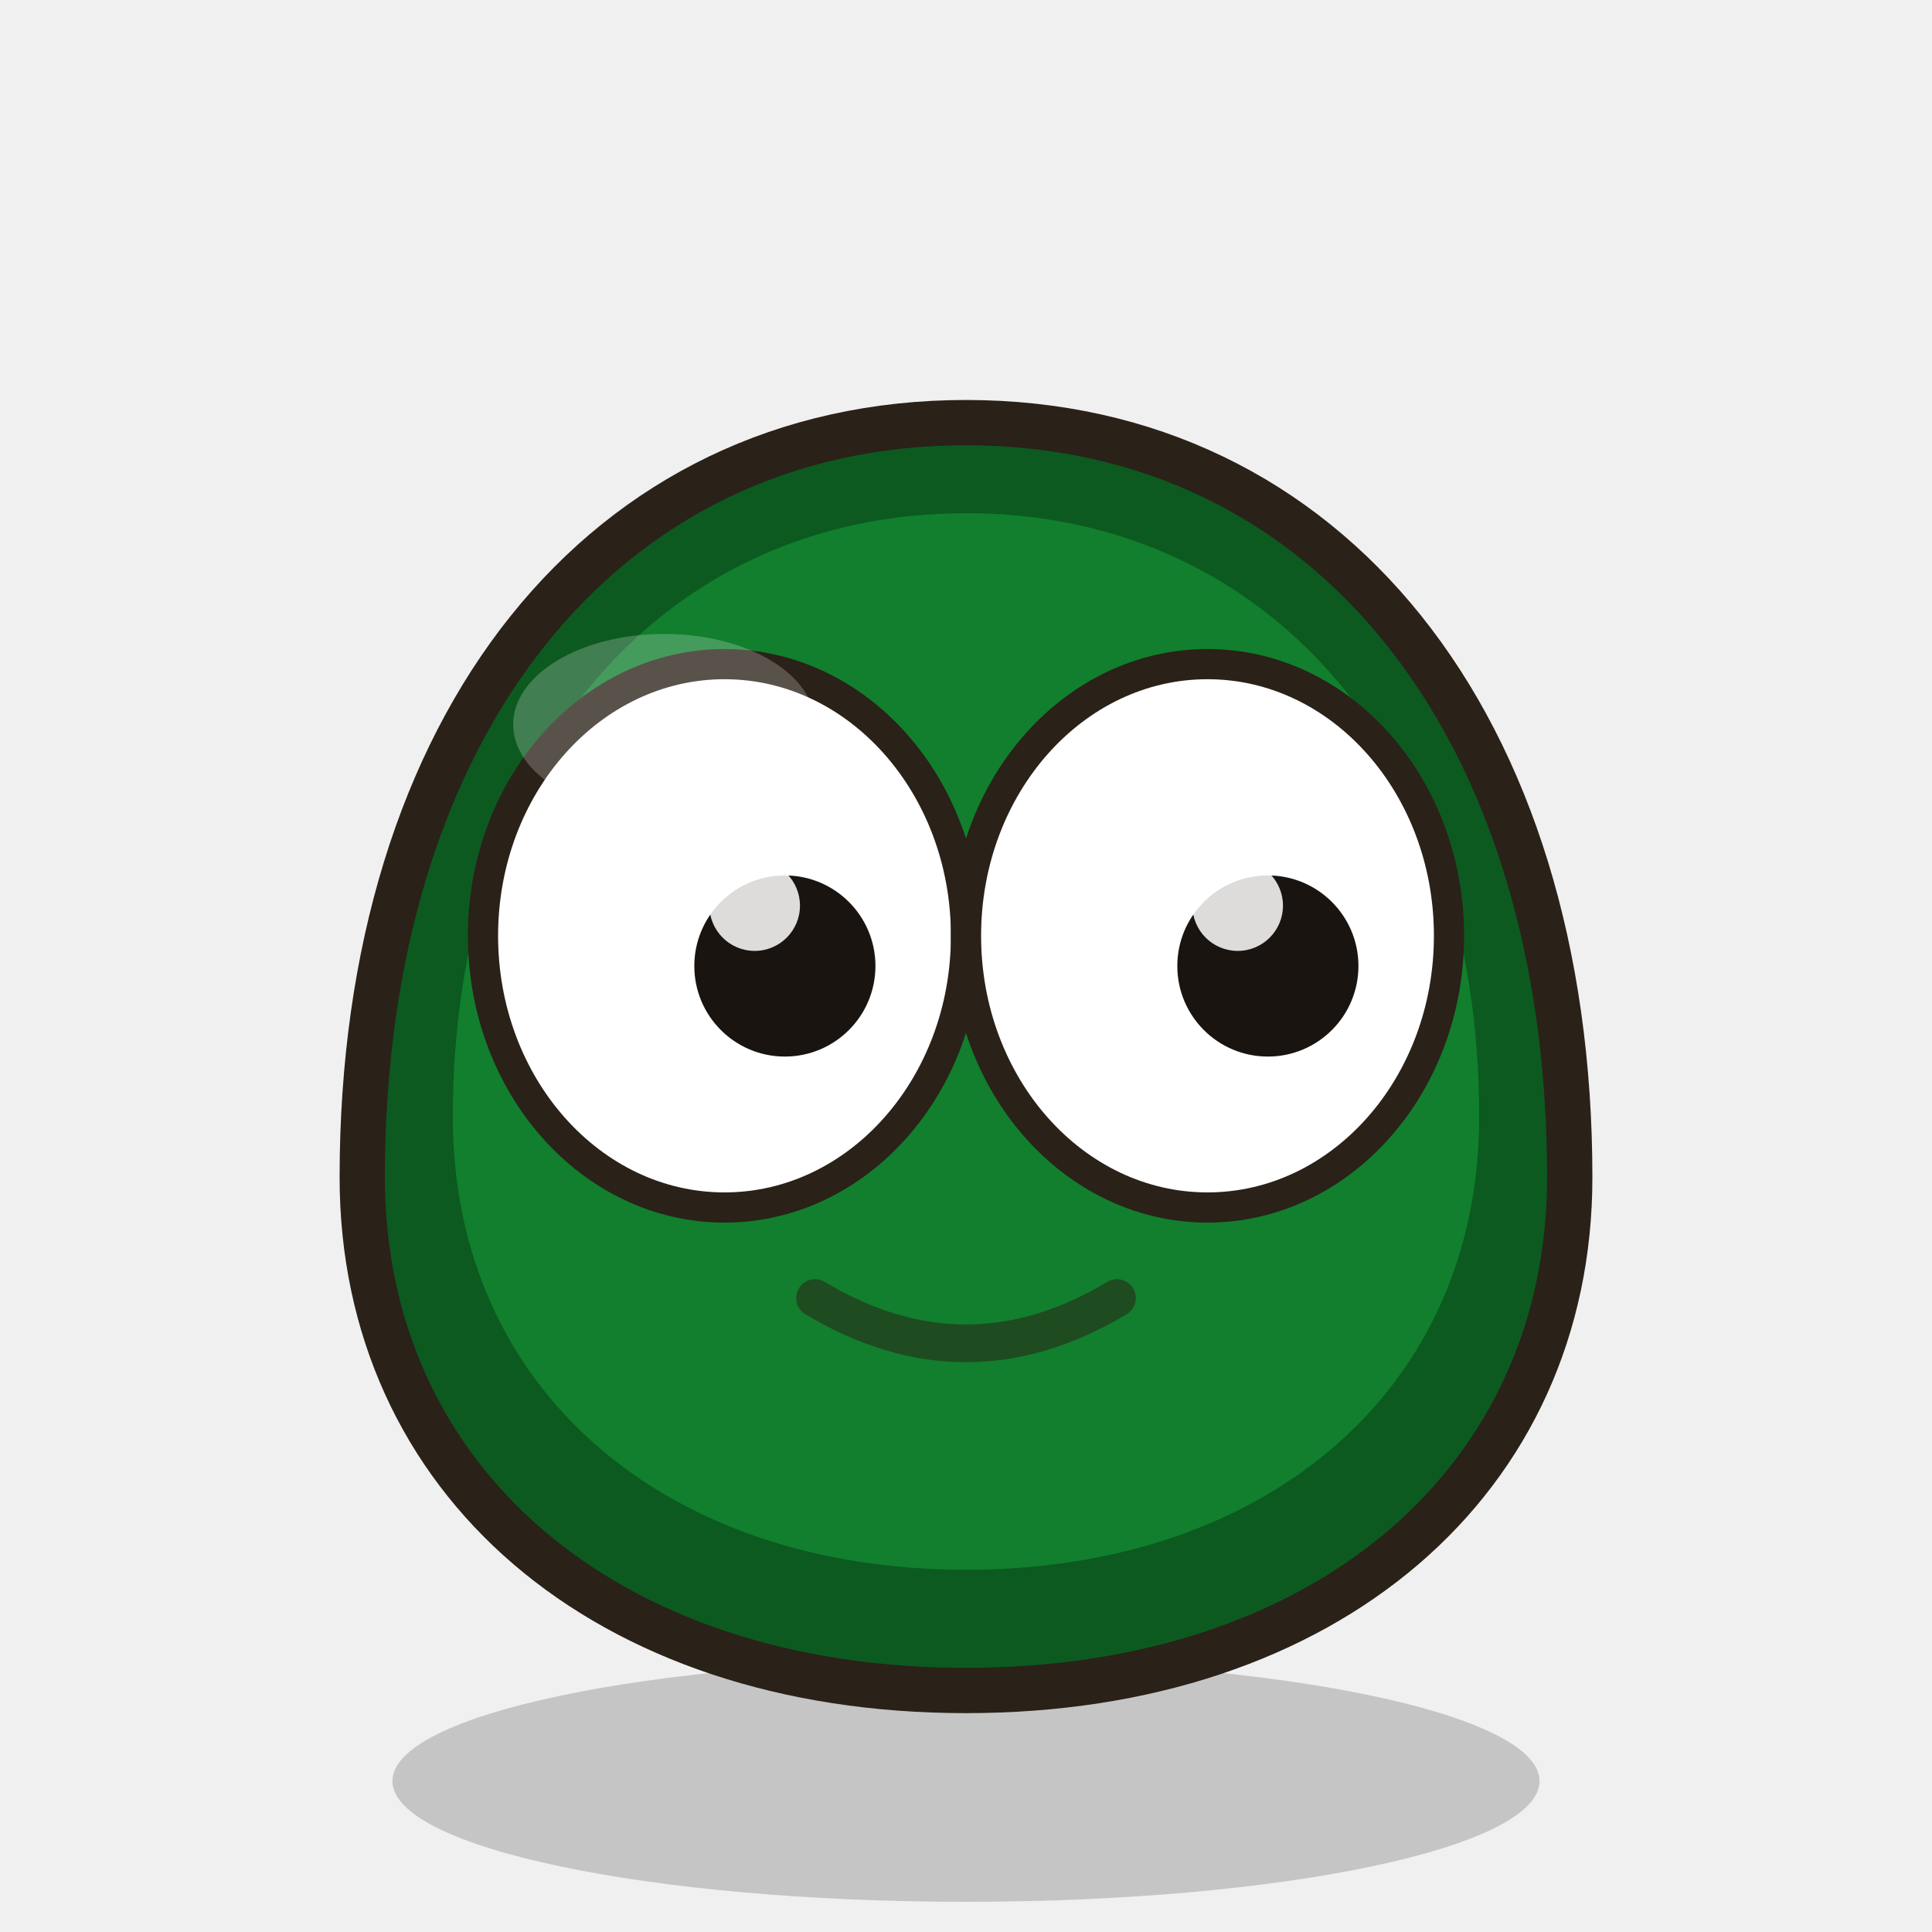
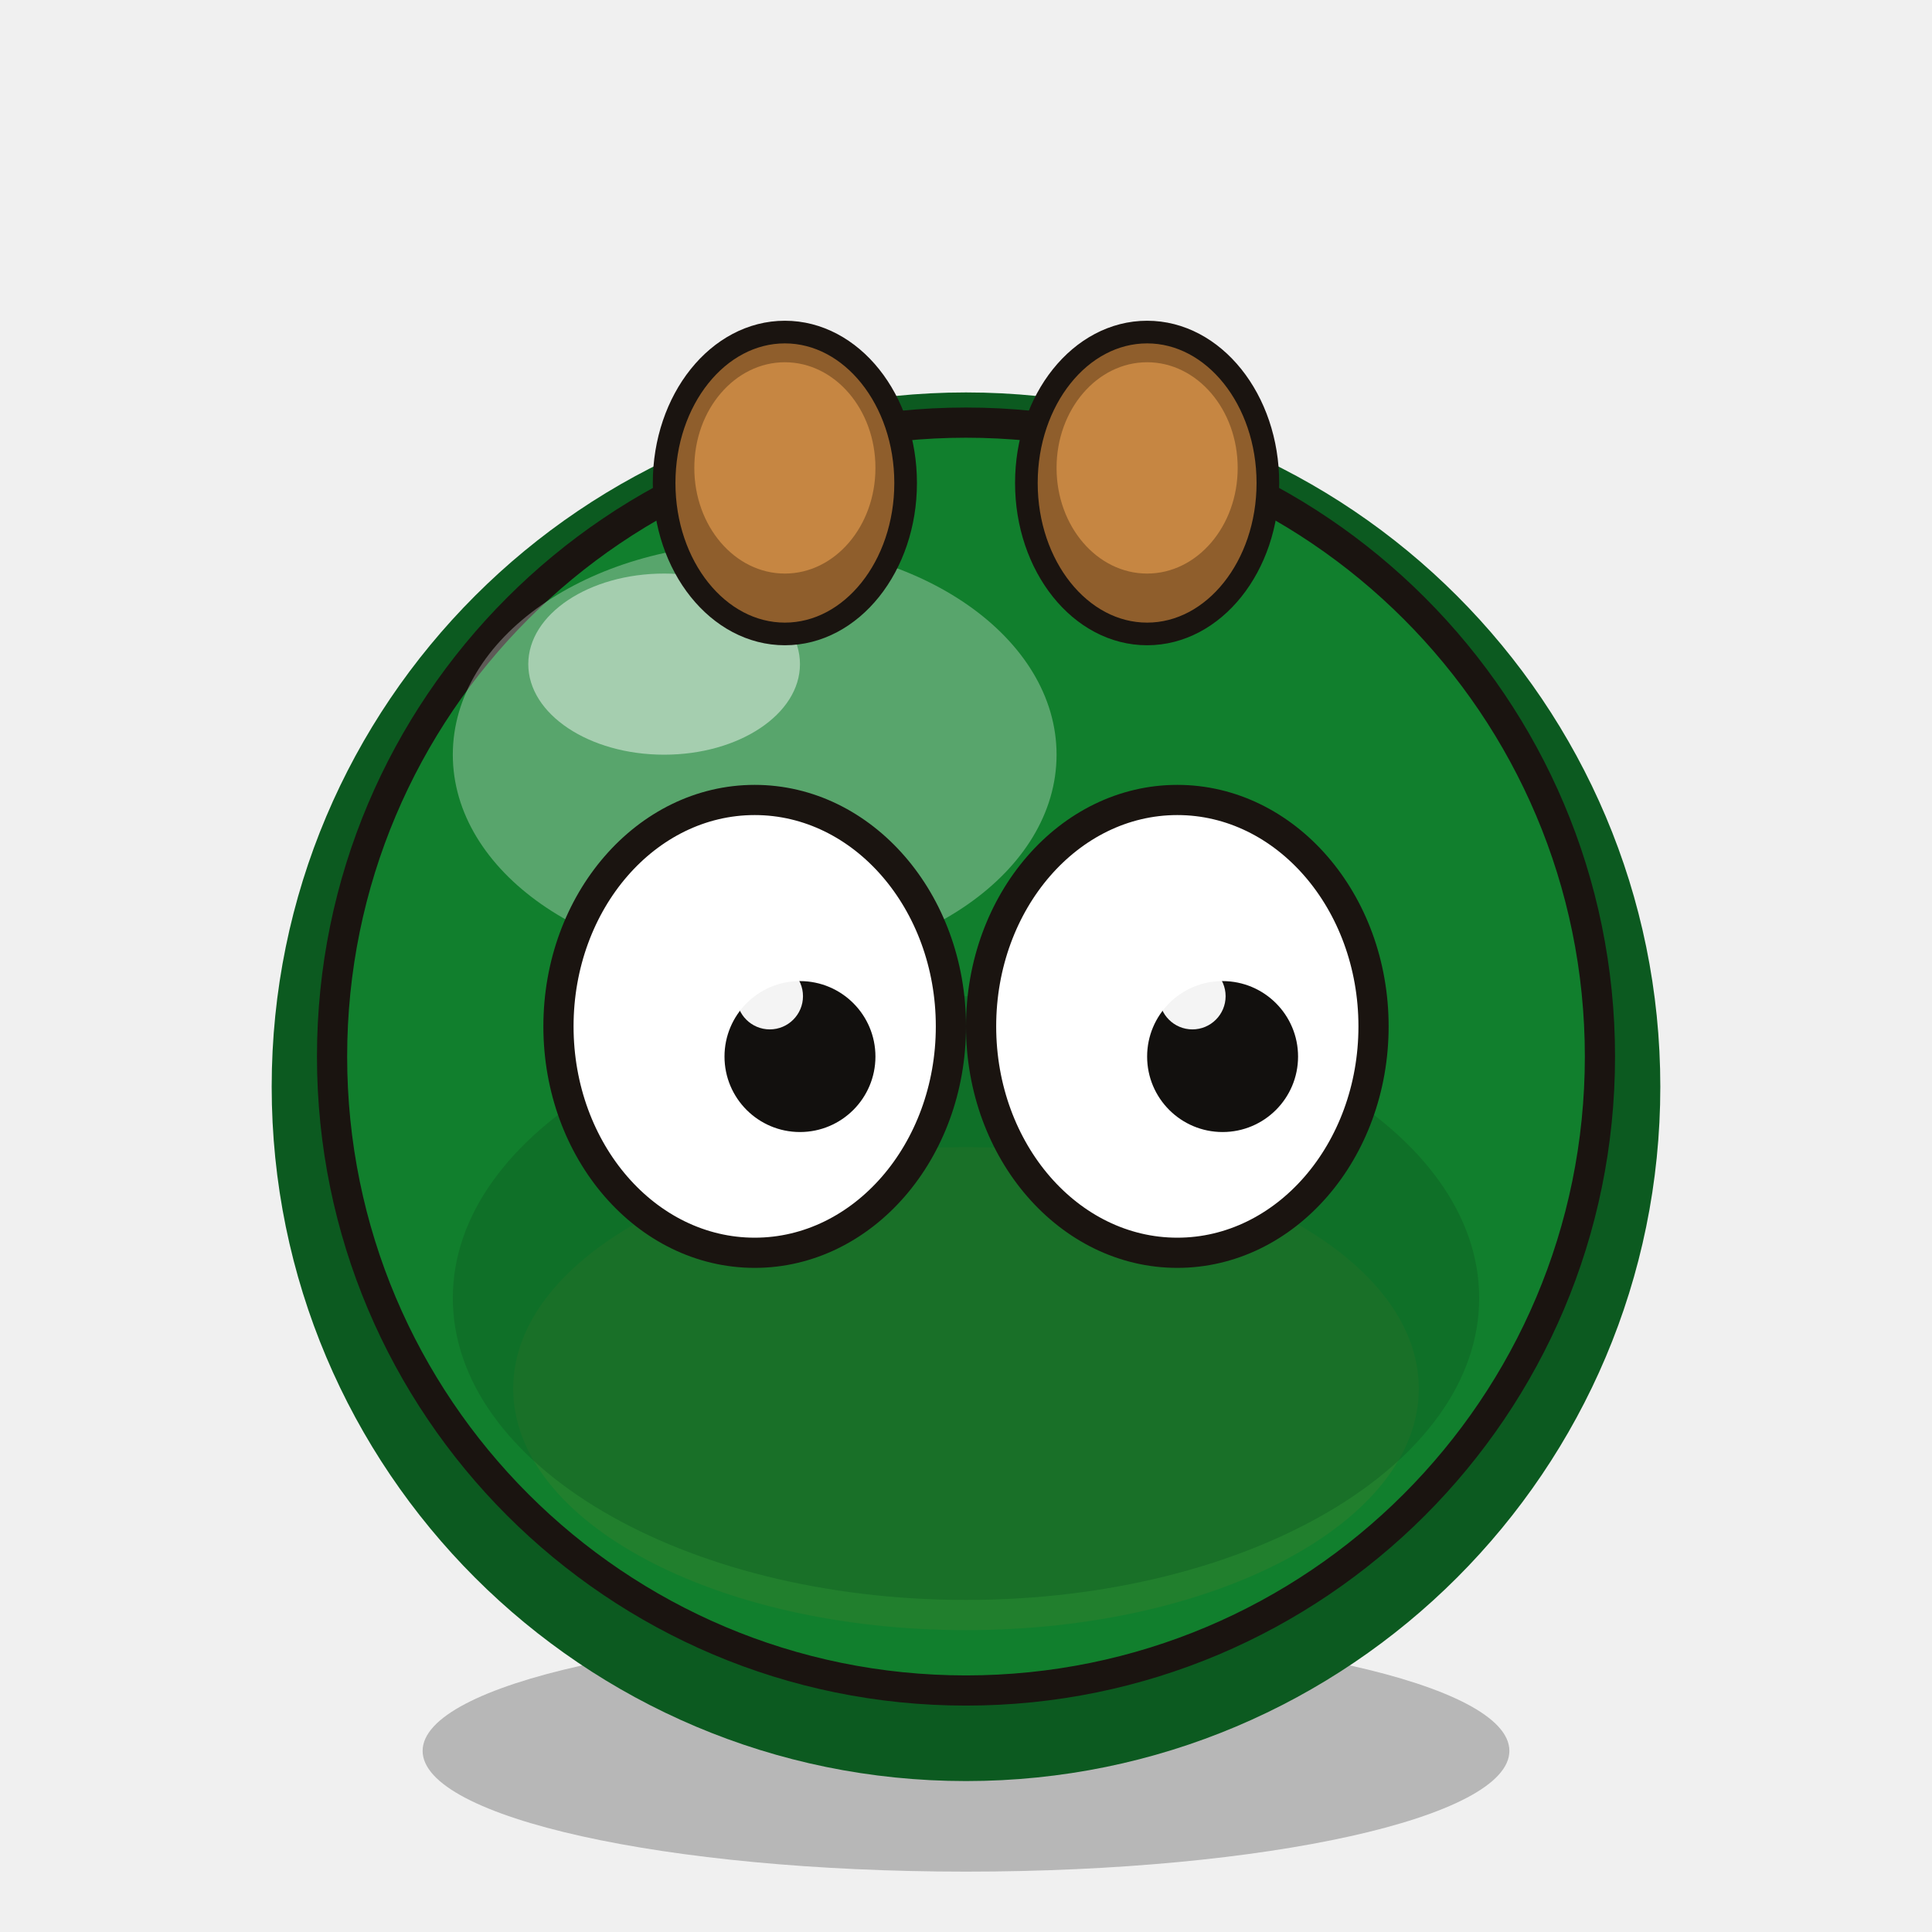
<svg xmlns="http://www.w3.org/2000/svg" viewBox="0 0 128 128" width="128" height="128">
-   <ellipse cx="64" cy="118" rx="38" ry="8" fill="#000000" opacity="0.18" />
-   <path d="M24 78 C24 48 40 28 64 28 C88 28 104 48 104 78 C104 98 88 112 64 112 C40 112 24 98 24 78 Z" fill="#0C5A20" stroke="#2A2118" stroke-width="3" stroke-linejoin="round" />
-   <path d="M30 74 C30 50 44 34 64 34 C84 34 98 50 98 74 C98 92 84 104 64 104 C44 104 30 92 30 74 Z" fill="#117F2D" />
-   <ellipse cx="48" cy="62" rx="16" ry="18" fill="#FFFFFF" stroke="#2A2118" stroke-width="2" />
-   <ellipse cx="80" cy="62" rx="16" ry="18" fill="#FFFFFF" stroke="#2A2118" stroke-width="2" />
-   <circle cx="52" cy="64" r="6" fill="#1A1410" />
-   <circle cx="84" cy="64" r="6" fill="#1A1410" />
-   <circle cx="50" cy="60" r="3" fill="#FFFFFF" opacity="0.85" />
-   <circle cx="82" cy="60" r="3" fill="#FFFFFF" opacity="0.85" />
-   <path d="M54 86 Q64 92 74 86" fill="none" stroke="#2A2118" stroke-width="2.5" stroke-linecap="round" opacity="0.55" />
-   <ellipse cx="44" cy="48" rx="10" ry="6" fill="#FFFFFF" opacity="0.22" />
+   <ellipse cx="64" cy="116" rx="36" ry="8" fill="#000000" opacity="0.24" />
+   <circle cx="64" cy="72" r="46" fill="#0C5A20" />
+   <circle cx="64" cy="70" r="42" fill="#117F2D" stroke="#1A1410" stroke-width="2" />
+   <ellipse cx="64" cy="92" rx="30" ry="16" fill="#FF7A2A" opacity="0.07" />
+   <ellipse cx="64" cy="86" rx="34" ry="20" fill="#0C5A20" opacity="0.40" />
+   <ellipse cx="50" cy="50" rx="20" ry="14" fill="#FFFFFF" opacity="0.30" />
+   <ellipse cx="44" cy="44" rx="9" ry="6" fill="#FFFFFF" opacity="0.46" />
+   <ellipse cx="52" cy="32" rx="8" ry="10" fill="#8F5E2C" stroke="#1A1410" stroke-width="1.5" />
+   <ellipse cx="52" cy="31" rx="6" ry="7" fill="#C68642" />
+   <ellipse cx="76" cy="32" rx="8" ry="10" fill="#8F5E2C" stroke="#1A1410" stroke-width="1.5" />
+   <ellipse cx="76" cy="31" rx="6" ry="7" fill="#C68642" />
+   <ellipse cx="50" cy="68" rx="13" ry="15" fill="#FFFFFF" stroke="#1A1410" stroke-width="2" />
+   <ellipse cx="78" cy="68" rx="13" ry="15" fill="#FFFFFF" stroke="#1A1410" stroke-width="2" />
+   <circle cx="53" cy="70" r="5" fill="#12100E" />
+   <circle cx="81" cy="70" r="5" fill="#12100E" />
+   <circle cx="51" cy="66" r="2.2" fill="#FFFFFF" opacity="0.95" />
+   <circle cx="79" cy="66" r="2.2" fill="#FFFFFF" opacity="0.95" />
</svg>
